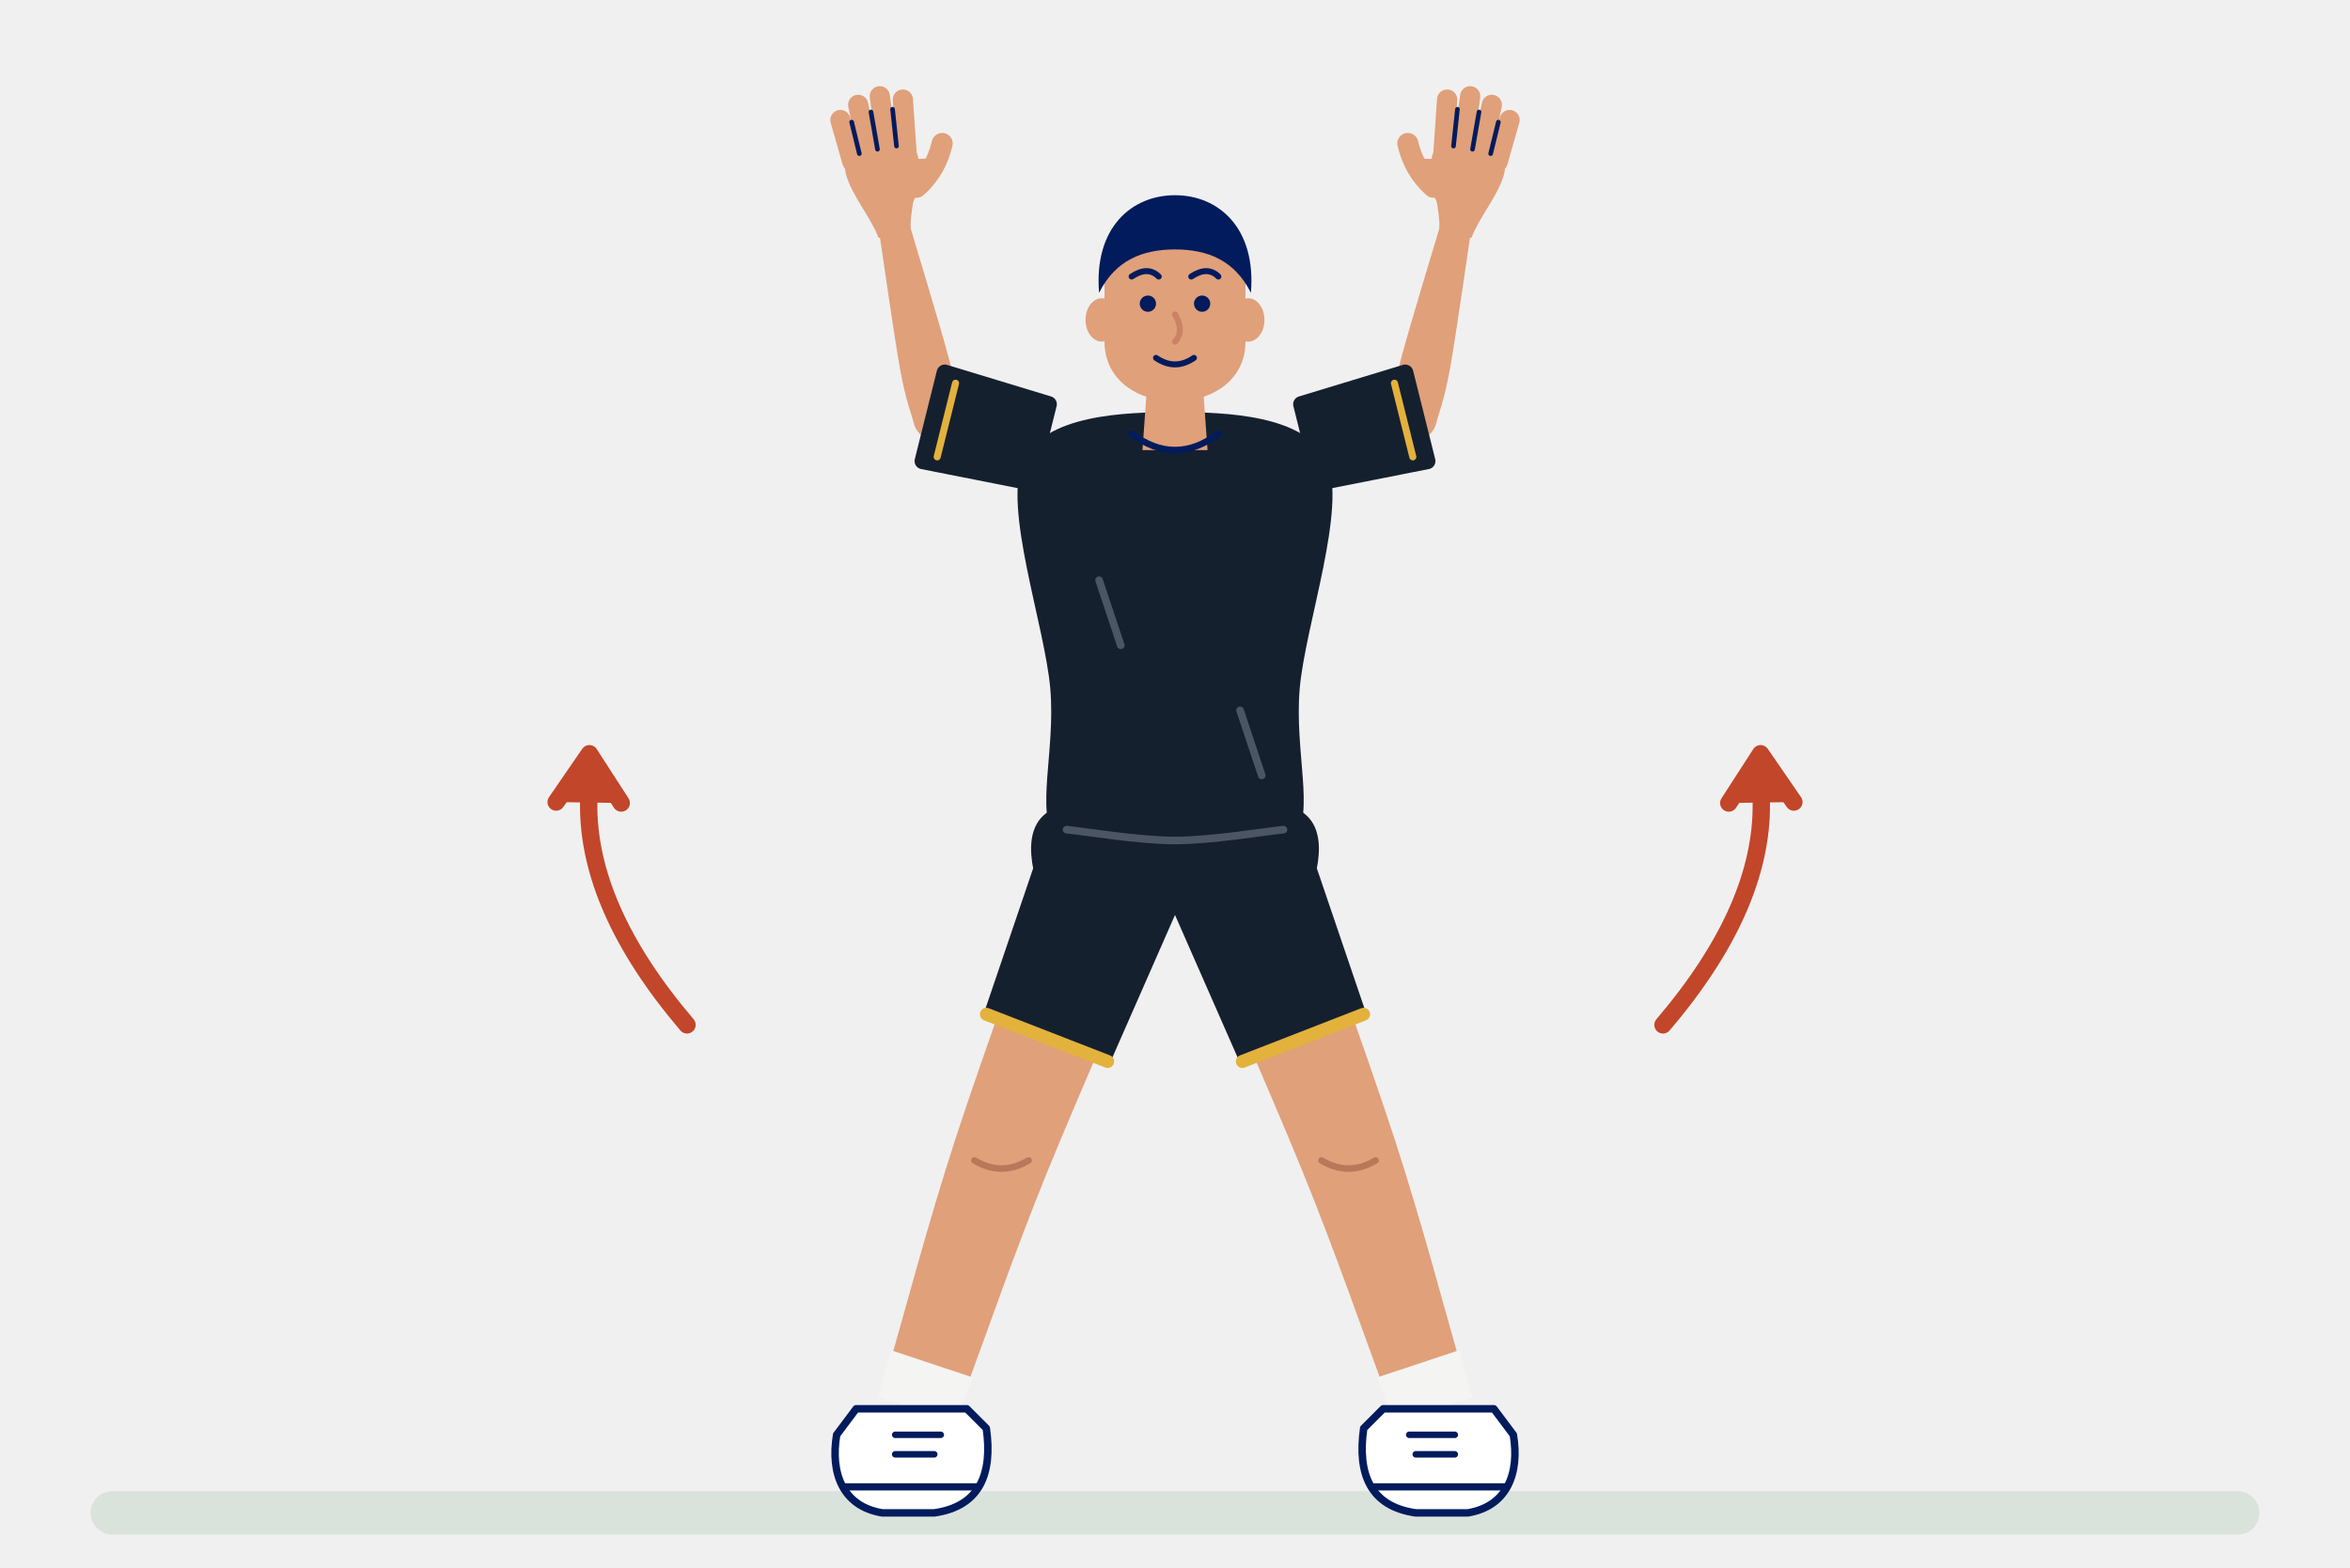
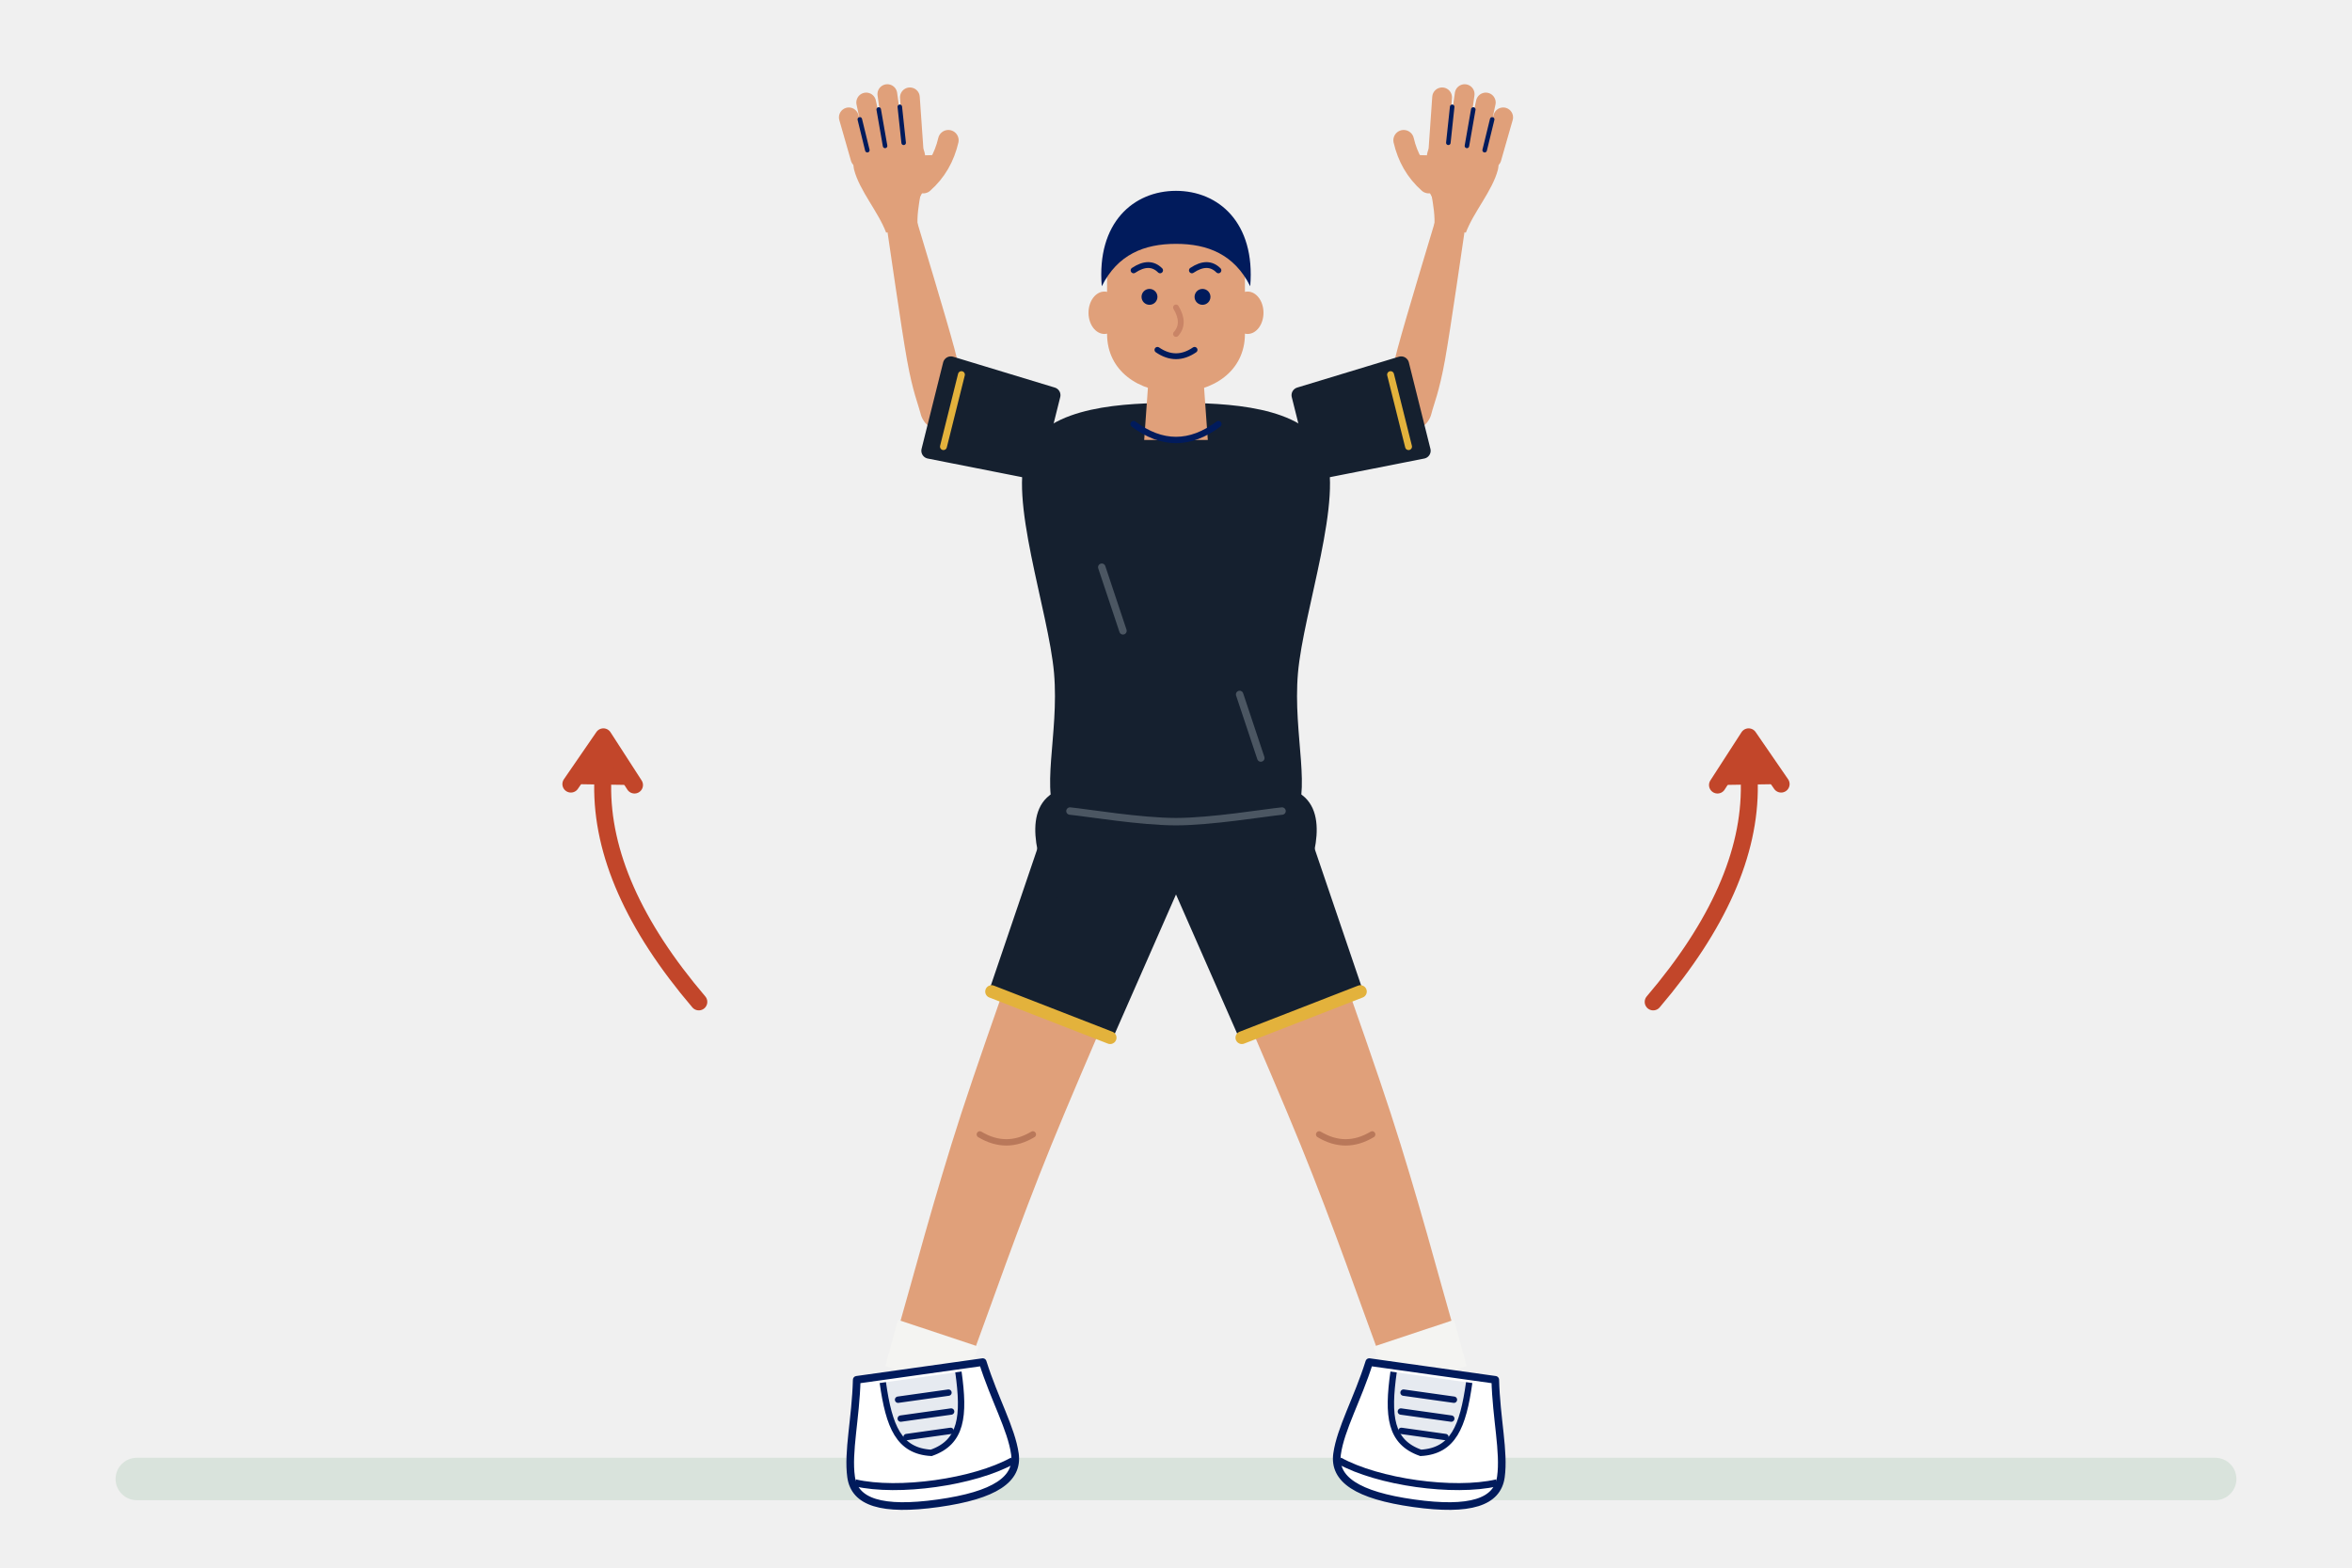
- <svg xmlns="http://www.w3.org/2000/svg" viewBox="23.3 11.0 433.4 289.0" role="img" aria-label="Jumping Jacks, jump wide, arms overhead">
+ <svg xmlns="http://www.w3.org/2000/svg" viewBox="18.2 11.0 443.6 295.7" role="img" aria-label="Jumping Jacks, jump wide, arms overhead">
  <rect x="40" y="286" width="400" height="8" rx="4" fill="#d9e3dc" />
  <path d="M199.43 273.42 C199.98 272.03 202.2 266.44 202.75 265.04 L187.57 259.98 C187.18 261.43 185.6 267.23 185.2 268.68 Z" fill="#f4f4f2" />
  <path d="M218.75 166.01 C215.55 175.17 204.65 205.26 199.53 220.95 C194.42 236.63 189.96 253.61 188.05 260.14 L202.28 264.88 C204.64 258.58 210.3 242.2 216.47 227.05 C222.63 211.91 235.45 182.83 239.25 173.99 A11 11 0 0 0 218.75 166.01 Z" fill="#e0a07a" />
  <path d="M203 225 q5 3 10 0" fill="none" stroke="#b9785a" stroke-width="1.2" stroke-linecap="round" stroke-linejoin="round" />
  <path d="M215.95 164.93 C214.08 170.42 206.62 192.38 204.75 197.87 L228.05 206.93 C230.38 201.62 239.72 180.38 242.05 175.07 A14 14 0 0 0 215.95 164.93 Z" fill="#15202f" />
  <path d="M205.22 198.05 L227.58 206.75" fill="none" stroke="#e3b23c" stroke-width="2.4" stroke-linecap="round" stroke-linejoin="round" />
-   <g transform="translate(192 272) scale(-1.2 1.2)">
-     <path d="M-11 2 C-12 9 -10 14 -3 15 L5 15 C11 14 13 9 12 3 L9 -1 L-8 -1 Z" fill="#FFFFFF" stroke="#011B5C" stroke-width="1.15" stroke-linejoin="round" />
-     <path d="M-10 11 H11" fill="none" stroke="#011B5C" stroke-width="1.1" />
-     <path d="M-4 3 h7 M-3 6 h6" stroke="#011B5C" stroke-width="1" stroke-linecap="round" />
+   <g transform="translate(192 272) rotate(-8) scale(-1.2 1.2)">
+     <path d="M-10 -2 C-11 4 -13 9 -13 13 C-13 17 -9 19 0 19 C9 19 13 17 13 13 C13 9 11 4 10 -2 Z" fill="#FFFFFF" stroke="#011B5C" stroke-width="1.2" stroke-linejoin="round" />
+     <path d="M-12.5 14 C-6 16.5 6 16.5 12.5 14" fill="none" stroke="#011B5C" stroke-width="1.1" />
+     <path d="M-6 -1 C-6 6 -5 10 0 11 C5 10 6 6 6 -1" fill="#e6eaf0" stroke="#011B5C" stroke-width="1" />
+     <path d="M-4 2 h8 M-4 5 h8 M-3.5 8 h7" stroke="#011B5C" stroke-width="1" stroke-linecap="round" />
  </g>
  <path d="M294.8 268.68 C294.4 267.23 292.82 261.43 292.43 259.98 L277.25 265.04 C277.8 266.44 280.02 272.03 280.57 273.42 Z" fill="#f4f4f2" />
  <path d="M240.75 173.99 C244.55 182.83 257.37 211.91 263.53 227.05 C269.7 242.2 275.36 258.58 277.72 264.88 L291.95 260.14 C290.04 253.61 285.58 236.63 280.47 220.95 C275.35 205.26 264.45 175.17 261.25 166.01 A11 11 0 0 0 240.75 173.99 Z" fill="#e0a07a" />
  <path d="M267 225 q5 3 10 0" fill="none" stroke="#b9785a" stroke-width="1.2" stroke-linecap="round" stroke-linejoin="round" />
  <path d="M237.95 175.07 C240.28 180.38 249.62 201.62 251.95 206.93 L275.25 197.87 C273.38 192.38 265.92 170.42 264.05 164.93 A14 14 0 0 0 237.95 175.07 Z" fill="#15202f" />
  <path d="M252.42 206.75 L274.78 198.05" fill="none" stroke="#e3b23c" stroke-width="2.4" stroke-linecap="round" stroke-linejoin="round" />
-   <g transform="translate(288 272) scale(1.2 1.2)">
-     <path d="M-11 2 C-12 9 -10 14 -3 15 L5 15 C11 14 13 9 12 3 L9 -1 L-8 -1 Z" fill="#FFFFFF" stroke="#011B5C" stroke-width="1.15" stroke-linejoin="round" />
-     <path d="M-10 11 H11" fill="none" stroke="#011B5C" stroke-width="1.1" />
-     <path d="M-4 3 h7 M-3 6 h6" stroke="#011B5C" stroke-width="1" stroke-linecap="round" />
+   <g transform="translate(288 272) rotate(8) scale(1.2 1.2)">
+     <path d="M-10 -2 C-11 4 -13 9 -13 13 C-13 17 -9 19 0 19 C9 19 13 17 13 13 C13 9 11 4 10 -2 Z" fill="#FFFFFF" stroke="#011B5C" stroke-width="1.2" stroke-linejoin="round" />
+     <path d="M-12.5 14 C-6 16.5 6 16.5 12.5 14" fill="none" stroke="#011B5C" stroke-width="1.1" />
+     <path d="M-6 -1 C-6 6 -5 10 0 11 C5 10 6 6 6 -1" fill="#e6eaf0" stroke="#011B5C" stroke-width="1" />
+     <path d="M-4 2 h8 M-4 5 h8 M-3.5 8 h7" stroke="#011B5C" stroke-width="1" stroke-linecap="round" />
  </g>
  <path d="M218 160 C225.67 157 254.33 157 262 160 C269.67 163 265.67 174 264 178 C262.33 182 256 184.33 252 184 C248 183.67 244 176 240 176 C236 176 232 183.67 228 184 C224 184.33 217.67 182 216 178 C214.33 174 210.33 163 218 160 Z" fill="#15202f" />
  <path d="M218 166 C214.17 160.67 218 149.67 217 138 C216 126.33 208.17 104.5 212 96 C215.83 87.5 230.67 87 240 87 C249.33 87 264.17 87.5 268 96 C271.83 104.5 264 126.33 263 138 C262 149.67 265.83 160.67 262 166 C258.17 171.33 247.33 170 240 170 C232.67 170 221.83 171.33 218 166 Z" fill="#15202f" />
  <path d="M220 164 C223.33 164.33 233.33 166 240 166 C246.67 166 256.67 164.33 260 164" fill="none" stroke="#4b5662" stroke-width="1.4" stroke-linecap="round" stroke-linejoin="round" />
  <path d="M226 118 C226.67 120 229.33 128 230 130" fill="none" stroke="#4b5662" stroke-width="1.4" stroke-linecap="round" stroke-linejoin="round" />
  <path d="M252 142 C252.67 144 255.33 152 256 154" fill="none" stroke="#4b5662" stroke-width="1.4" stroke-linecap="round" stroke-linejoin="round" />
  <path d="M234 94 L246 94 L245 80 L235 80 Z" fill="#e0a07a" />
  <path d="M232 91 q8 6 16 0" fill="none" stroke="#011B5C" stroke-width="1.2" stroke-linecap="round" stroke-linejoin="round" />
  <g transform="translate(240 68) rotate(0)">
    <ellipse cx="-13.5" cy="2" rx="3" ry="4" fill="#e0a07a" />
    <ellipse cx="13.5" cy="2" rx="3" ry="4" fill="#e0a07a" />
    <path d="M-13 -6 C-13 -16 -7 -19 0 -19 C7 -19 13 -16 13 -6 L13 6 C13 13 7 17 0 17 C-7 17 -13 13 -13 6 Z" fill="#e0a07a" />
    <path d="M-14 -3 C-15 -15 -8 -21 0 -21 C8 -21 15 -15 14 -3 C11 -9 6 -11 0 -11 C-6 -11 -11 -9 -14 -3 Z" fill="#011B5C" />
    <circle cx="-5" cy="-1" r="1.5" fill="#011B5C" />
    <circle cx="5" cy="-1" r="1.5" fill="#011B5C" />
    <path d="M-8 -6 q3 -2 5 0 M3 -6 q3 -2 5 0" fill="none" stroke="#011B5C" stroke-width="1.1" stroke-linecap="round" stroke-linejoin="round" />
    <path d="M0 1 q1.8 3 0 5" fill="none" stroke="#c98466" stroke-width="1.1" stroke-linecap="round" stroke-linejoin="round" />
    <path d="M-3.5 9 q3.5 2.4 7 0" fill="none" stroke="#011B5C" stroke-width="1.1" stroke-linecap="round" stroke-linejoin="round" />
  </g>
  <path d="M200.2 87.07 C199.87 85.38 199.83 82.87 198.25 76.92 C196.67 70.98 191.99 55.65 190.73 51.39 L185.27 52.61 C185.93 56.99 188.18 72.86 189.27 78.92 C190.36 84.97 191.38 87.26 191.8 88.93 A4.3 4.3 0 0 0 200.2 87.07 Z" fill="#e0a07a" />
  <path d="M213.36 86.57 C212.15 86.32 208.81 85.5 206.09 85.06 C203.36 84.62 198.53 84.11 197.02 83.93 A4.2 4.2 0 0 0 194.98 92.07 C196.4 92.62 200.9 94.45 203.51 95.34 C206.12 96.23 209.45 97.08 210.64 97.43 Z" fill="#e0a07a" />
  <path d="M216.71 85.55 L197.54 79.73 L193.47 96.03 L213.12 99.91 Z" fill="#15202f" stroke="#15202f" stroke-width="3" stroke-linecap="round" stroke-linejoin="round" />
  <path d="M199.53 81.67 C198.97 83.93 196.7 92.99 196.14 95.25" fill="none" stroke="#e3b23c" stroke-width="1.3" stroke-linecap="round" stroke-linejoin="round" />
  <g transform="translate(188 52) rotate(-10) scale(-1.08 1.08)">
    <path d="M-2.7 2.2 C-3 -1.4 -5.4 -5.6 -6.1 -9.4 C-6.4 -11.6 -5.4 -12.6 -3.6 -12.6 L3.8 -12.6 C5.6 -12.6 6.6 -11.4 6.5 -9.6 C6.2 -5.8 3.6 -1.6 2.9 2.2 Z" fill="#e0a07a" />
    <path d="M-4.35 -11.4 Q-4.87 -16.32 -5.29 -20.35" fill="none" stroke="#e0a07a" stroke-width="3.45" stroke-linecap="round" stroke-linejoin="round" />
    <path d="M-1.15 -11.4 Q-1.35 -17.01 -1.51 -21.59" fill="none" stroke="#e0a07a" stroke-width="3.45" stroke-linecap="round" stroke-linejoin="round" />
    <path d="M2.05 -11.4 Q2.23 -16.57 2.38 -20.79" fill="none" stroke="#e0a07a" stroke-width="3.45" stroke-linecap="round" stroke-linejoin="round" />
    <path d="M5.05 -11.4 Q5.48 -15.45 5.82 -18.76" fill="none" stroke="#e0a07a" stroke-width="3.45" stroke-linecap="round" stroke-linejoin="round" />
    <path d="M-5 -5.2 C-7.6 -6.8 -9.4 -9 -10.6 -11.8" fill="none" stroke="#e0a07a" stroke-width="3.6" stroke-linecap="round" stroke-linejoin="round" />
    <path d="M-3.6 -2.4 C-5.8 -5.2 -7.6 -7 -9.6 -9.4 L-5.6 -10 Z" fill="#e0a07a" />
    <path d="M-3.27 -19.03 L-2.84 -12.72" fill="none" stroke="#011B5C" stroke-width="0.79" stroke-linecap="round" stroke-linejoin="round" />
    <path d="M0.44 -19.21 L0.45 -12.75" fill="none" stroke="#011B5C" stroke-width="0.79" stroke-linecap="round" stroke-linejoin="round" />
    <path d="M3.99 -18.08 L3.63 -12.55" fill="none" stroke="#011B5C" stroke-width="0.79" stroke-linecap="round" stroke-linejoin="round" />
  </g>
  <path d="M288.2 88.93 C288.62 87.26 289.64 84.97 290.73 78.92 C291.82 72.86 294.07 56.99 294.73 52.61 L289.27 51.39 C288.01 55.65 283.33 70.98 281.75 76.92 C280.17 82.87 280.13 85.38 279.8 87.07 A4.3 4.3 0 0 0 288.2 88.93 Z" fill="#e0a07a" />
  <path d="M269.36 97.43 C270.55 97.08 273.88 96.23 276.49 95.34 C279.1 94.45 283.6 92.62 285.02 92.07 A4.2 4.2 0 0 0 282.98 83.93 C281.47 84.11 276.64 84.62 273.91 85.06 C271.19 85.5 267.85 86.32 266.64 86.57 Z" fill="#e0a07a" />
  <path d="M266.88 99.91 L286.53 96.03 L282.46 79.73 L263.29 85.55 Z" fill="#15202f" stroke="#15202f" stroke-width="3" stroke-linecap="round" stroke-linejoin="round" />
  <path d="M283.86 95.25 C283.3 92.99 281.03 83.93 280.47 81.67" fill="none" stroke="#e3b23c" stroke-width="1.3" stroke-linecap="round" stroke-linejoin="round" />
  <g transform="translate(292 52) rotate(10) scale(1.08 1.08)">
    <path d="M-2.7 2.2 C-3 -1.4 -5.4 -5.6 -6.1 -9.4 C-6.4 -11.6 -5.4 -12.6 -3.6 -12.6 L3.8 -12.6 C5.6 -12.6 6.6 -11.4 6.5 -9.6 C6.2 -5.8 3.6 -1.6 2.9 2.2 Z" fill="#e0a07a" />
    <path d="M-4.35 -11.4 Q-4.87 -16.32 -5.29 -20.35" fill="none" stroke="#e0a07a" stroke-width="3.45" stroke-linecap="round" stroke-linejoin="round" />
    <path d="M-1.15 -11.4 Q-1.35 -17.01 -1.51 -21.59" fill="none" stroke="#e0a07a" stroke-width="3.45" stroke-linecap="round" stroke-linejoin="round" />
    <path d="M2.05 -11.4 Q2.23 -16.57 2.38 -20.79" fill="none" stroke="#e0a07a" stroke-width="3.45" stroke-linecap="round" stroke-linejoin="round" />
    <path d="M5.05 -11.4 Q5.48 -15.45 5.82 -18.76" fill="none" stroke="#e0a07a" stroke-width="3.45" stroke-linecap="round" stroke-linejoin="round" />
    <path d="M-5 -5.2 C-7.6 -6.8 -9.4 -9 -10.6 -11.8" fill="none" stroke="#e0a07a" stroke-width="3.6" stroke-linecap="round" stroke-linejoin="round" />
    <path d="M-3.6 -2.4 C-5.8 -5.2 -7.6 -7 -9.6 -9.4 L-5.6 -10 Z" fill="#e0a07a" />
    <path d="M-3.27 -19.03 L-2.84 -12.72" fill="none" stroke="#011B5C" stroke-width="0.79" stroke-linecap="round" stroke-linejoin="round" />
    <path d="M0.44 -19.21 L0.45 -12.75" fill="none" stroke="#011B5C" stroke-width="0.79" stroke-linecap="round" stroke-linejoin="round" />
    <path d="M3.99 -18.08 L3.63 -12.55" fill="none" stroke="#011B5C" stroke-width="0.79" stroke-linecap="round" stroke-linejoin="round" />
  </g>
  <g fill="none" stroke="#c2462a" stroke-width="3.2" stroke-linecap="round" stroke-linejoin="round">
    <path d="M150 200 Q131.59 178.39 131.87 159" />
    <path d="M137.87 159.09 L132 150 L125.87 158.91" fill="#c2462a" />
  </g>
  <g fill="none" stroke="#c2462a" stroke-width="3.2" stroke-linecap="round" stroke-linejoin="round">
    <path d="M330 200 Q348.41 178.39 348.13 159" />
    <path d="M354.13 158.91 L348 150 L342.13 159.09" fill="#c2462a" />
  </g>
</svg>
